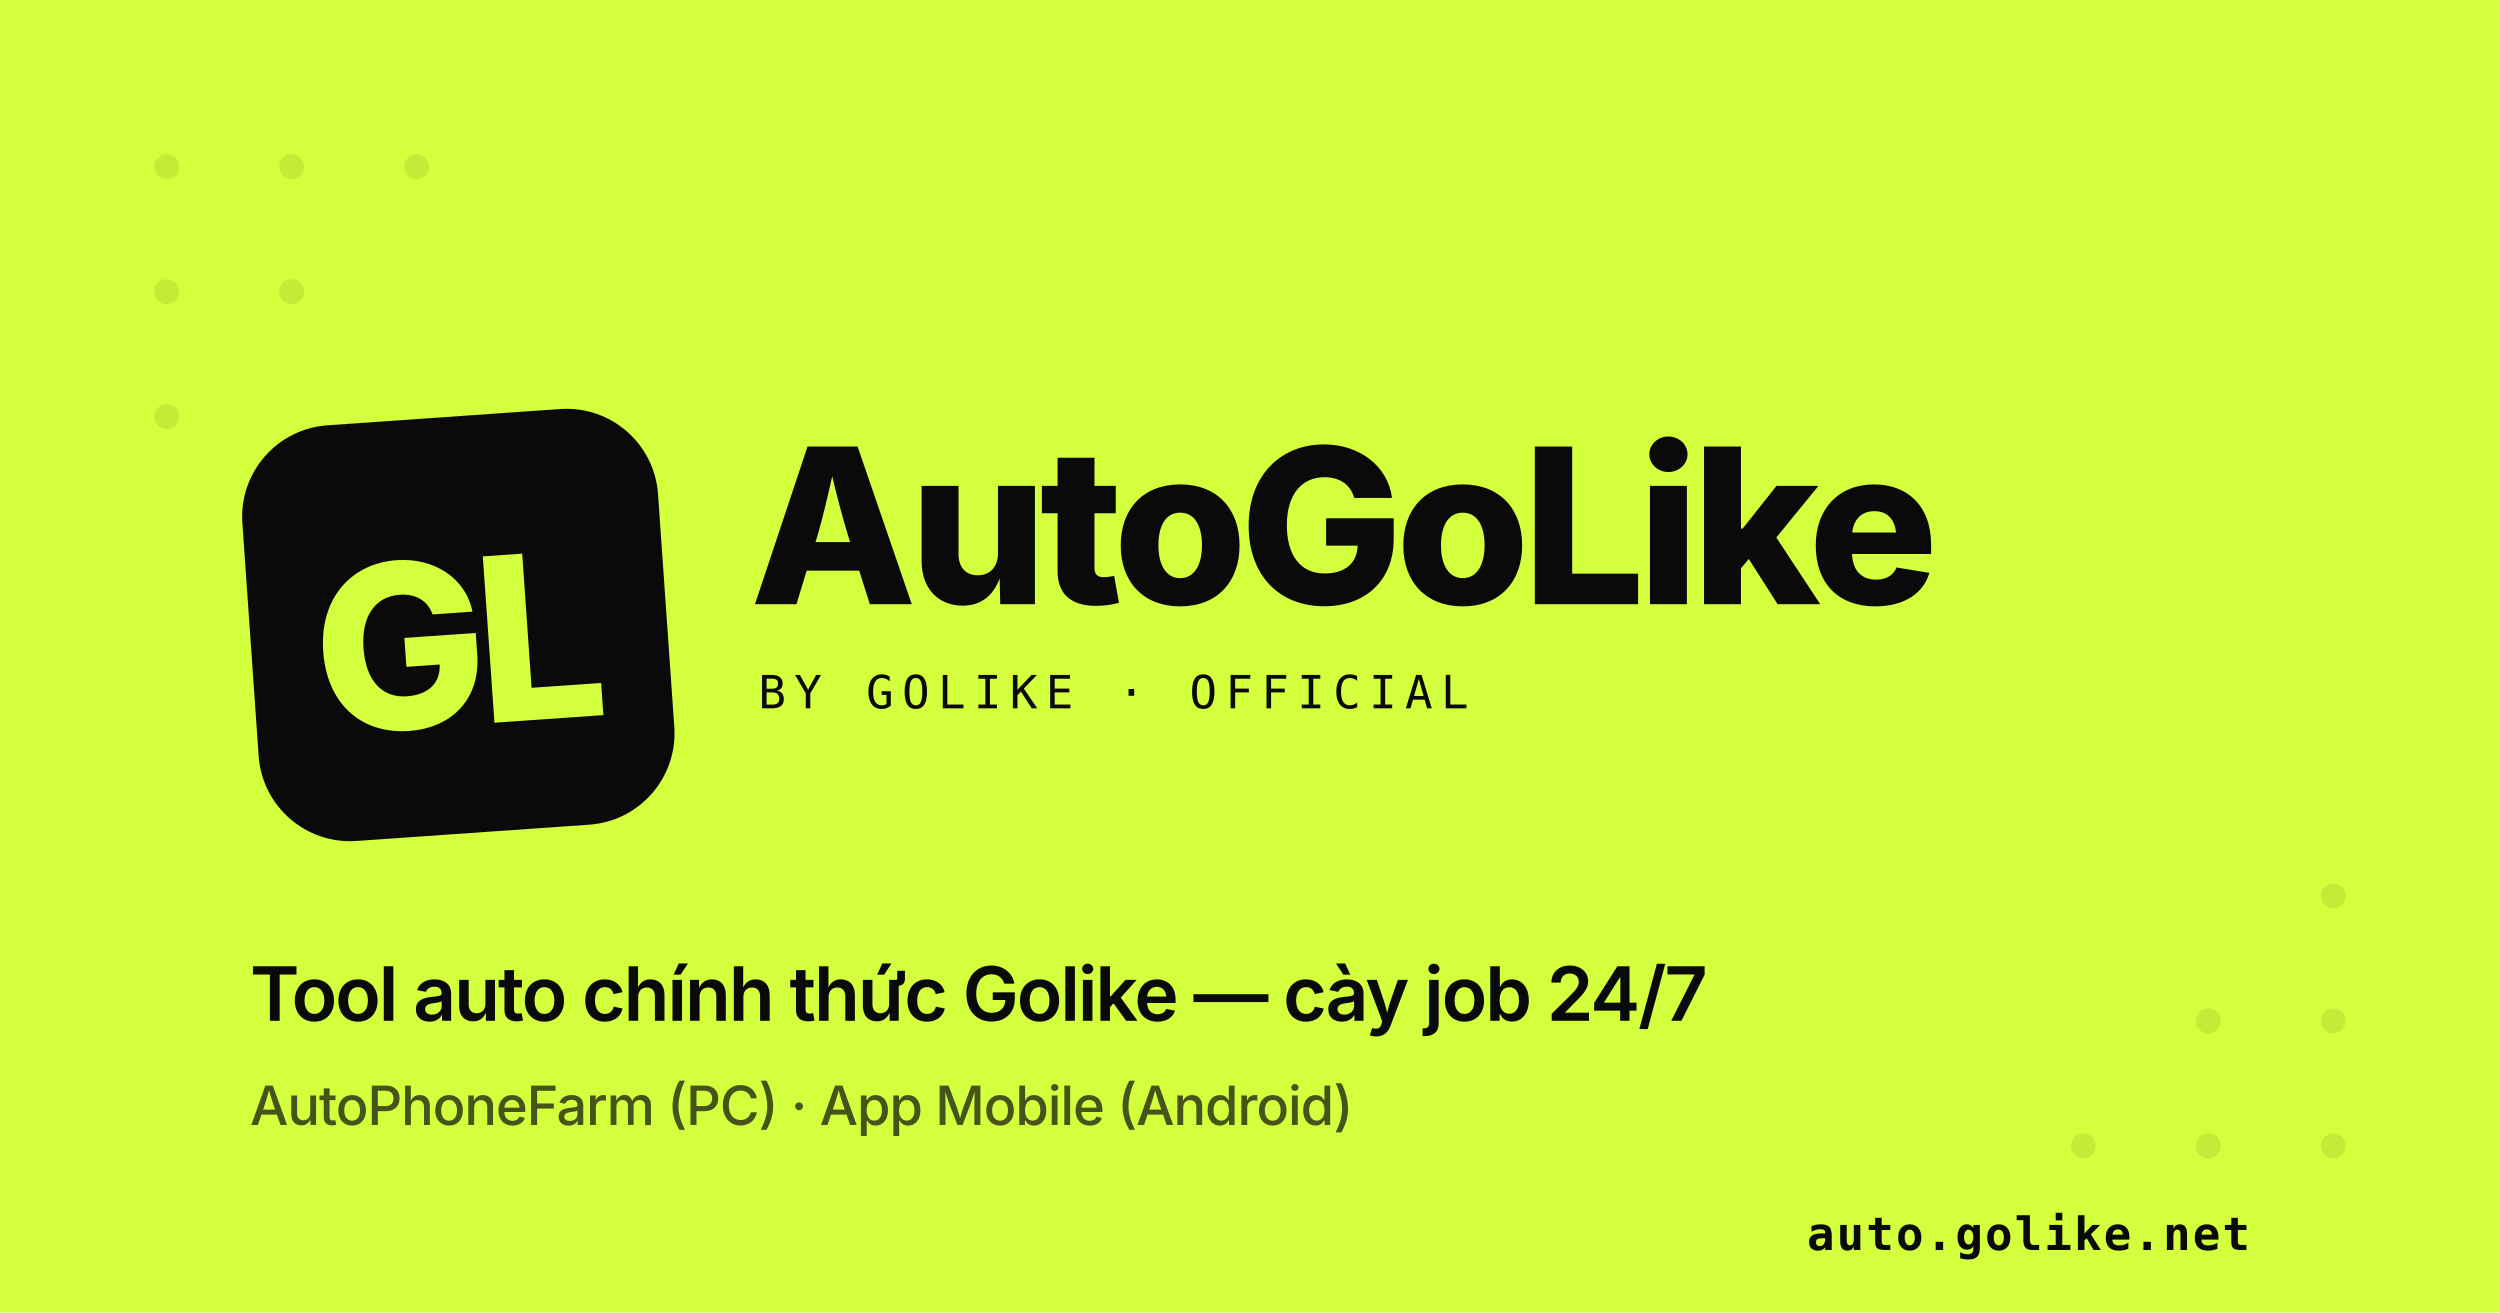
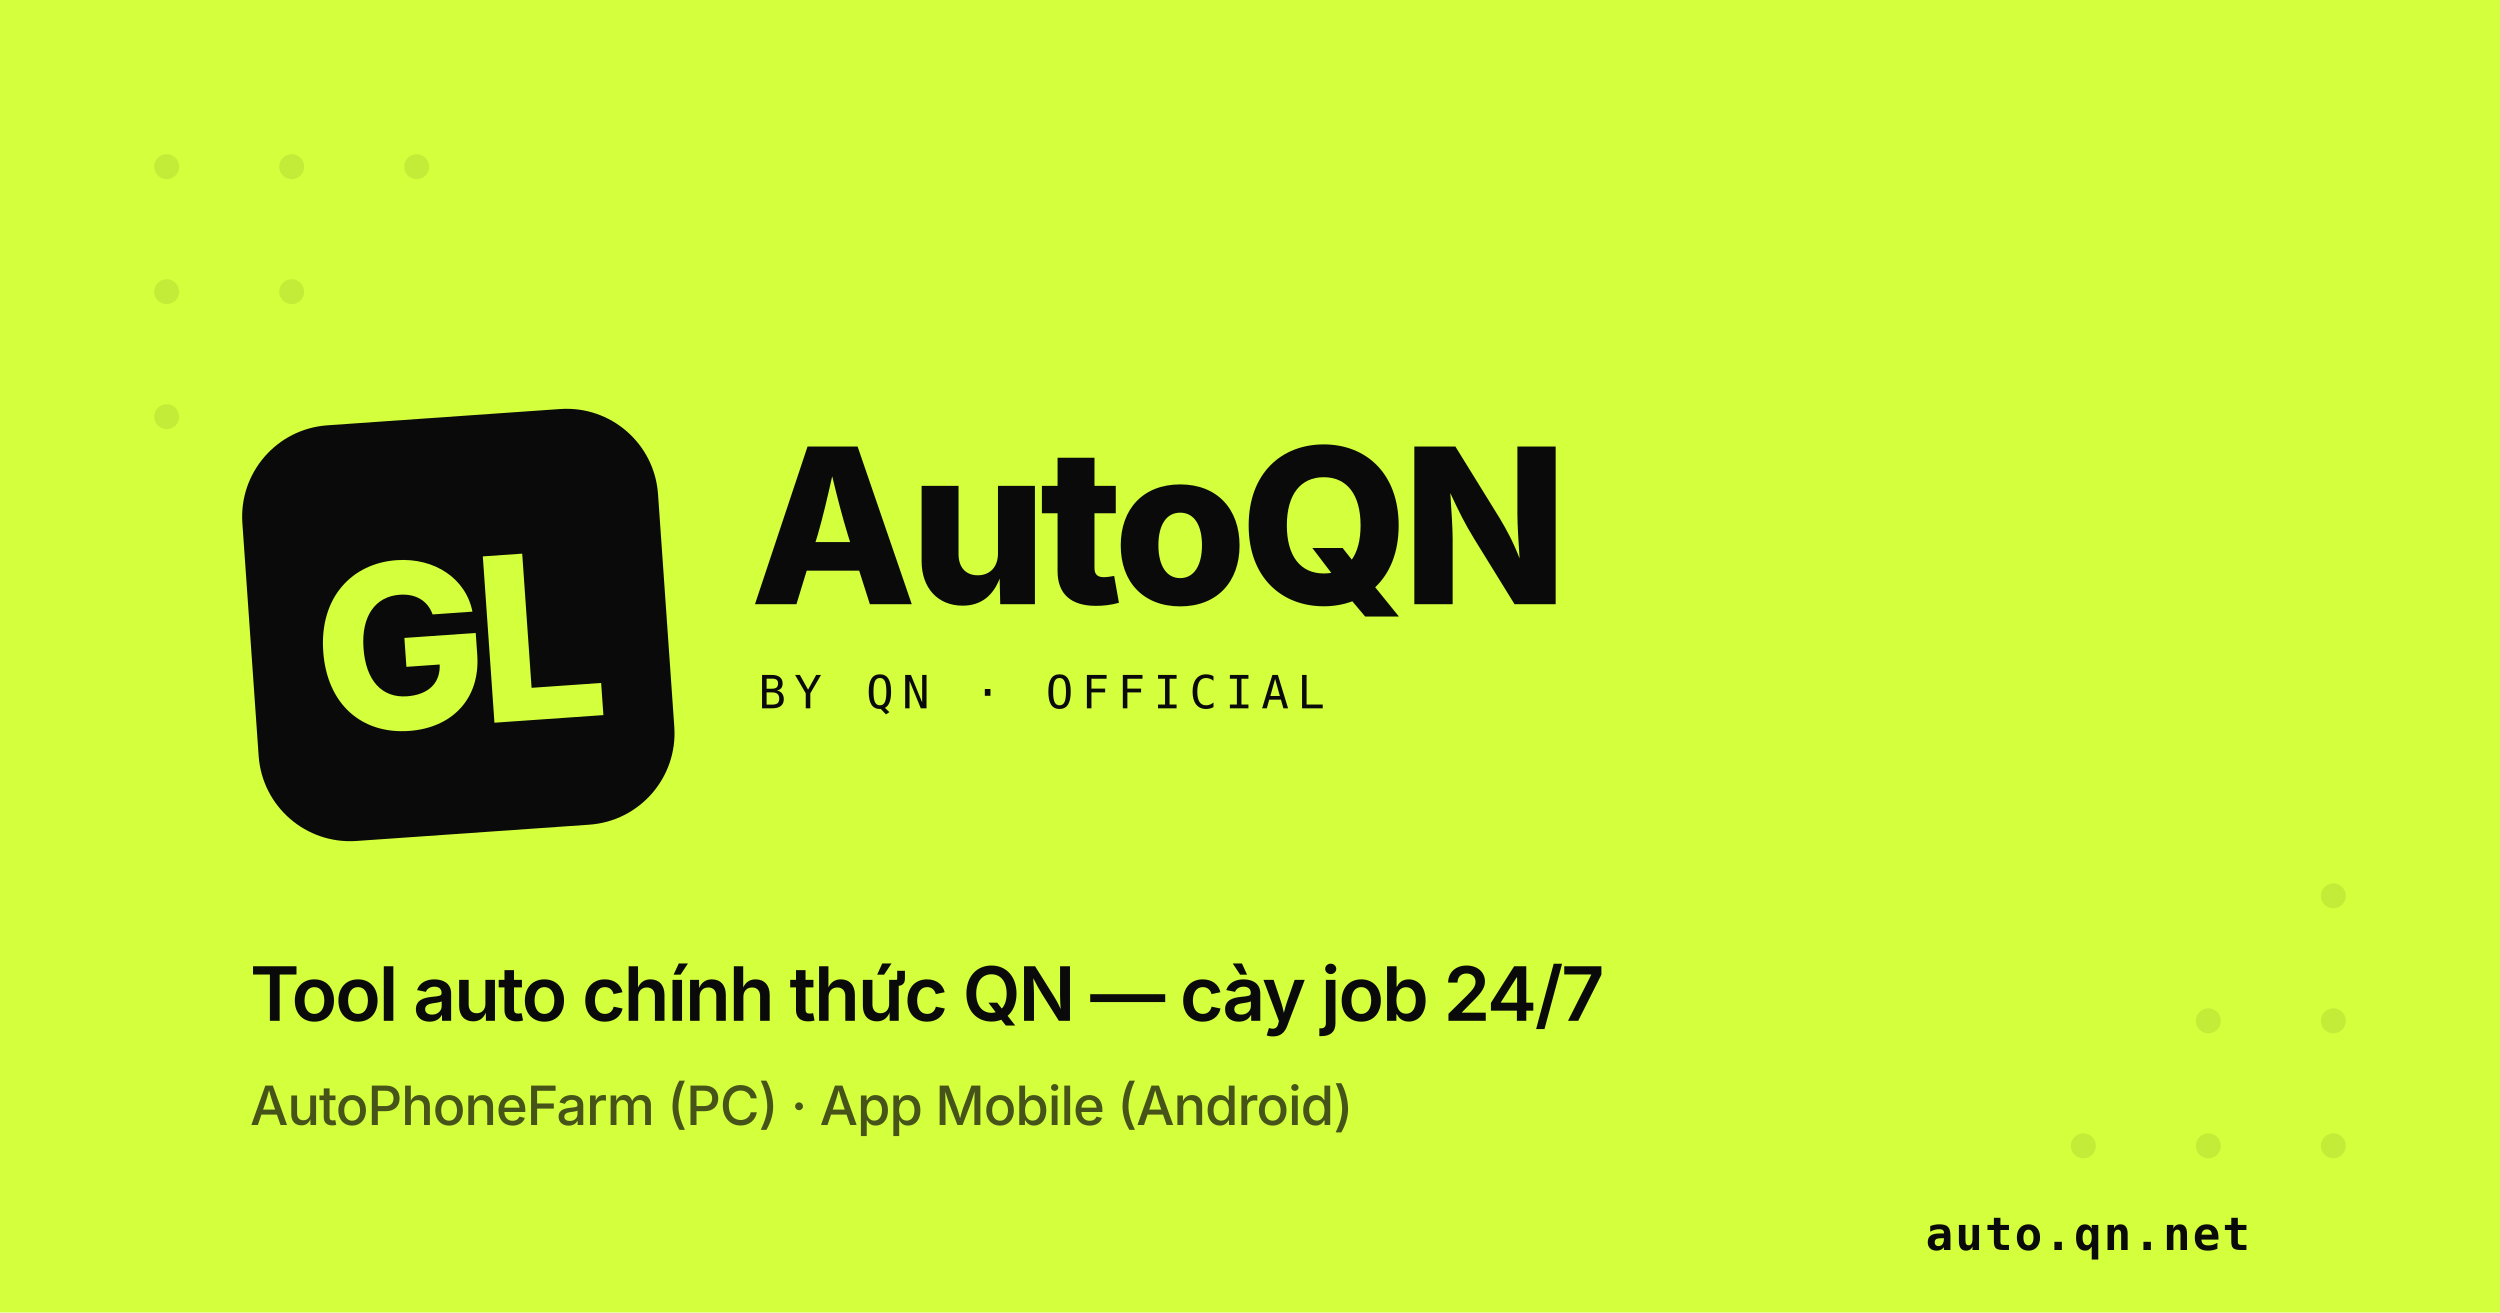
- <svg xmlns="http://www.w3.org/2000/svg" viewBox="0 0 1200 630" width="1200" height="630" role="img" aria-label="AutoGoLike — Tool auto chính thức Golike">
+ <svg xmlns="http://www.w3.org/2000/svg" viewBox="0 0 1200 630" width="1200" height="630" role="img" aria-label="AutoQN — Tool auto chính thức QN">
  <rect width="1200" height="630" fill="#d3ff3c" />
  <g fill="#0a0a0a" opacity="0.08">
    <circle cx="80" cy="80" r="6" />
    <circle cx="140" cy="80" r="6" />
    <circle cx="200" cy="80" r="6" />
    <circle cx="80" cy="140" r="6" />
    <circle cx="140" cy="140" r="6" />
    <circle cx="80" cy="200" r="6" />
    <circle cx="1120" cy="550" r="6" />
    <circle cx="1060" cy="550" r="6" />
    <circle cx="1000" cy="550" r="6" />
    <circle cx="1120" cy="490" r="6" />
    <circle cx="1060" cy="490" r="6" />
    <circle cx="1120" cy="430" r="6" />
  </g>
  <g transform="translate(120 200)">
    <g transform="rotate(-4 100 100)">
      <rect x="0" y="0" width="200" height="200" rx="44" fill="#0a0a0a" />
      <text x="100" y="148" text-anchor="middle" font-family="'Space Grotesk','Archivo Black','Inter',system-ui,-apple-system,sans-serif" font-weight="800" font-size="110" fill="#d3ff3c" letter-spacing="-5">GL</text>
    </g>
  </g>
  <g transform="translate(360 0)">
-     <text x="0" y="290" font-family="'Space Grotesk','Inter',system-ui,-apple-system,sans-serif" font-weight="800" font-size="104" fill="#0a0a0a" letter-spacing="-3.5">AutoGoLike</text>
-     <text x="4" y="340" font-family="'JetBrains Mono','SF Mono',ui-monospace,monospace" font-weight="500" font-size="22" fill="#0a0a0a" letter-spacing="4">BY GOLIKE · OFFICIAL</text>
+     <text x="0" y="290" font-family="'Space Grotesk','Inter',system-ui,-apple-system,sans-serif" font-weight="800" font-size="104" fill="#0a0a0a" letter-spacing="-3.5">AutoQN</text>
+     <text x="4" y="340" font-family="'JetBrains Mono','SF Mono',ui-monospace,monospace" font-weight="500" font-size="22" fill="#0a0a0a" letter-spacing="4">BY QN · OFFICIAL</text>
  </g>
-   <text x="120" y="490" font-family="'Space Grotesk','Inter',system-ui,-apple-system,sans-serif" font-weight="600" font-size="36" fill="#0a0a0a" letter-spacing="-1">Tool auto chính thức Golike — cày job 24/7</text>
+   <text x="120" y="490" font-family="'Space Grotesk','Inter',system-ui,-apple-system,sans-serif" font-weight="600" font-size="36" fill="#0a0a0a" letter-spacing="-1">Tool auto chính thức QN — cày job 24/7</text>
  <text x="120" y="540" font-family="'Space Grotesk','Inter',system-ui,-apple-system,sans-serif" font-weight="500" font-size="26" fill="#0a0a0a" opacity="0.7" letter-spacing="-0.5">AutoPhoneFarm (PC) · App Mobile (Android)</text>
-   <text x="1080" y="600" text-anchor="end" font-family="'JetBrains Mono','SF Mono',ui-monospace,monospace" font-weight="600" font-size="22" fill="#0a0a0a" letter-spacing="1">auto.golike.net</text>
+   <text x="1080" y="600" text-anchor="end" font-family="'JetBrains Mono','SF Mono',ui-monospace,monospace" font-weight="600" font-size="22" fill="#0a0a0a" letter-spacing="1">auto.qn.net</text>
</svg>
